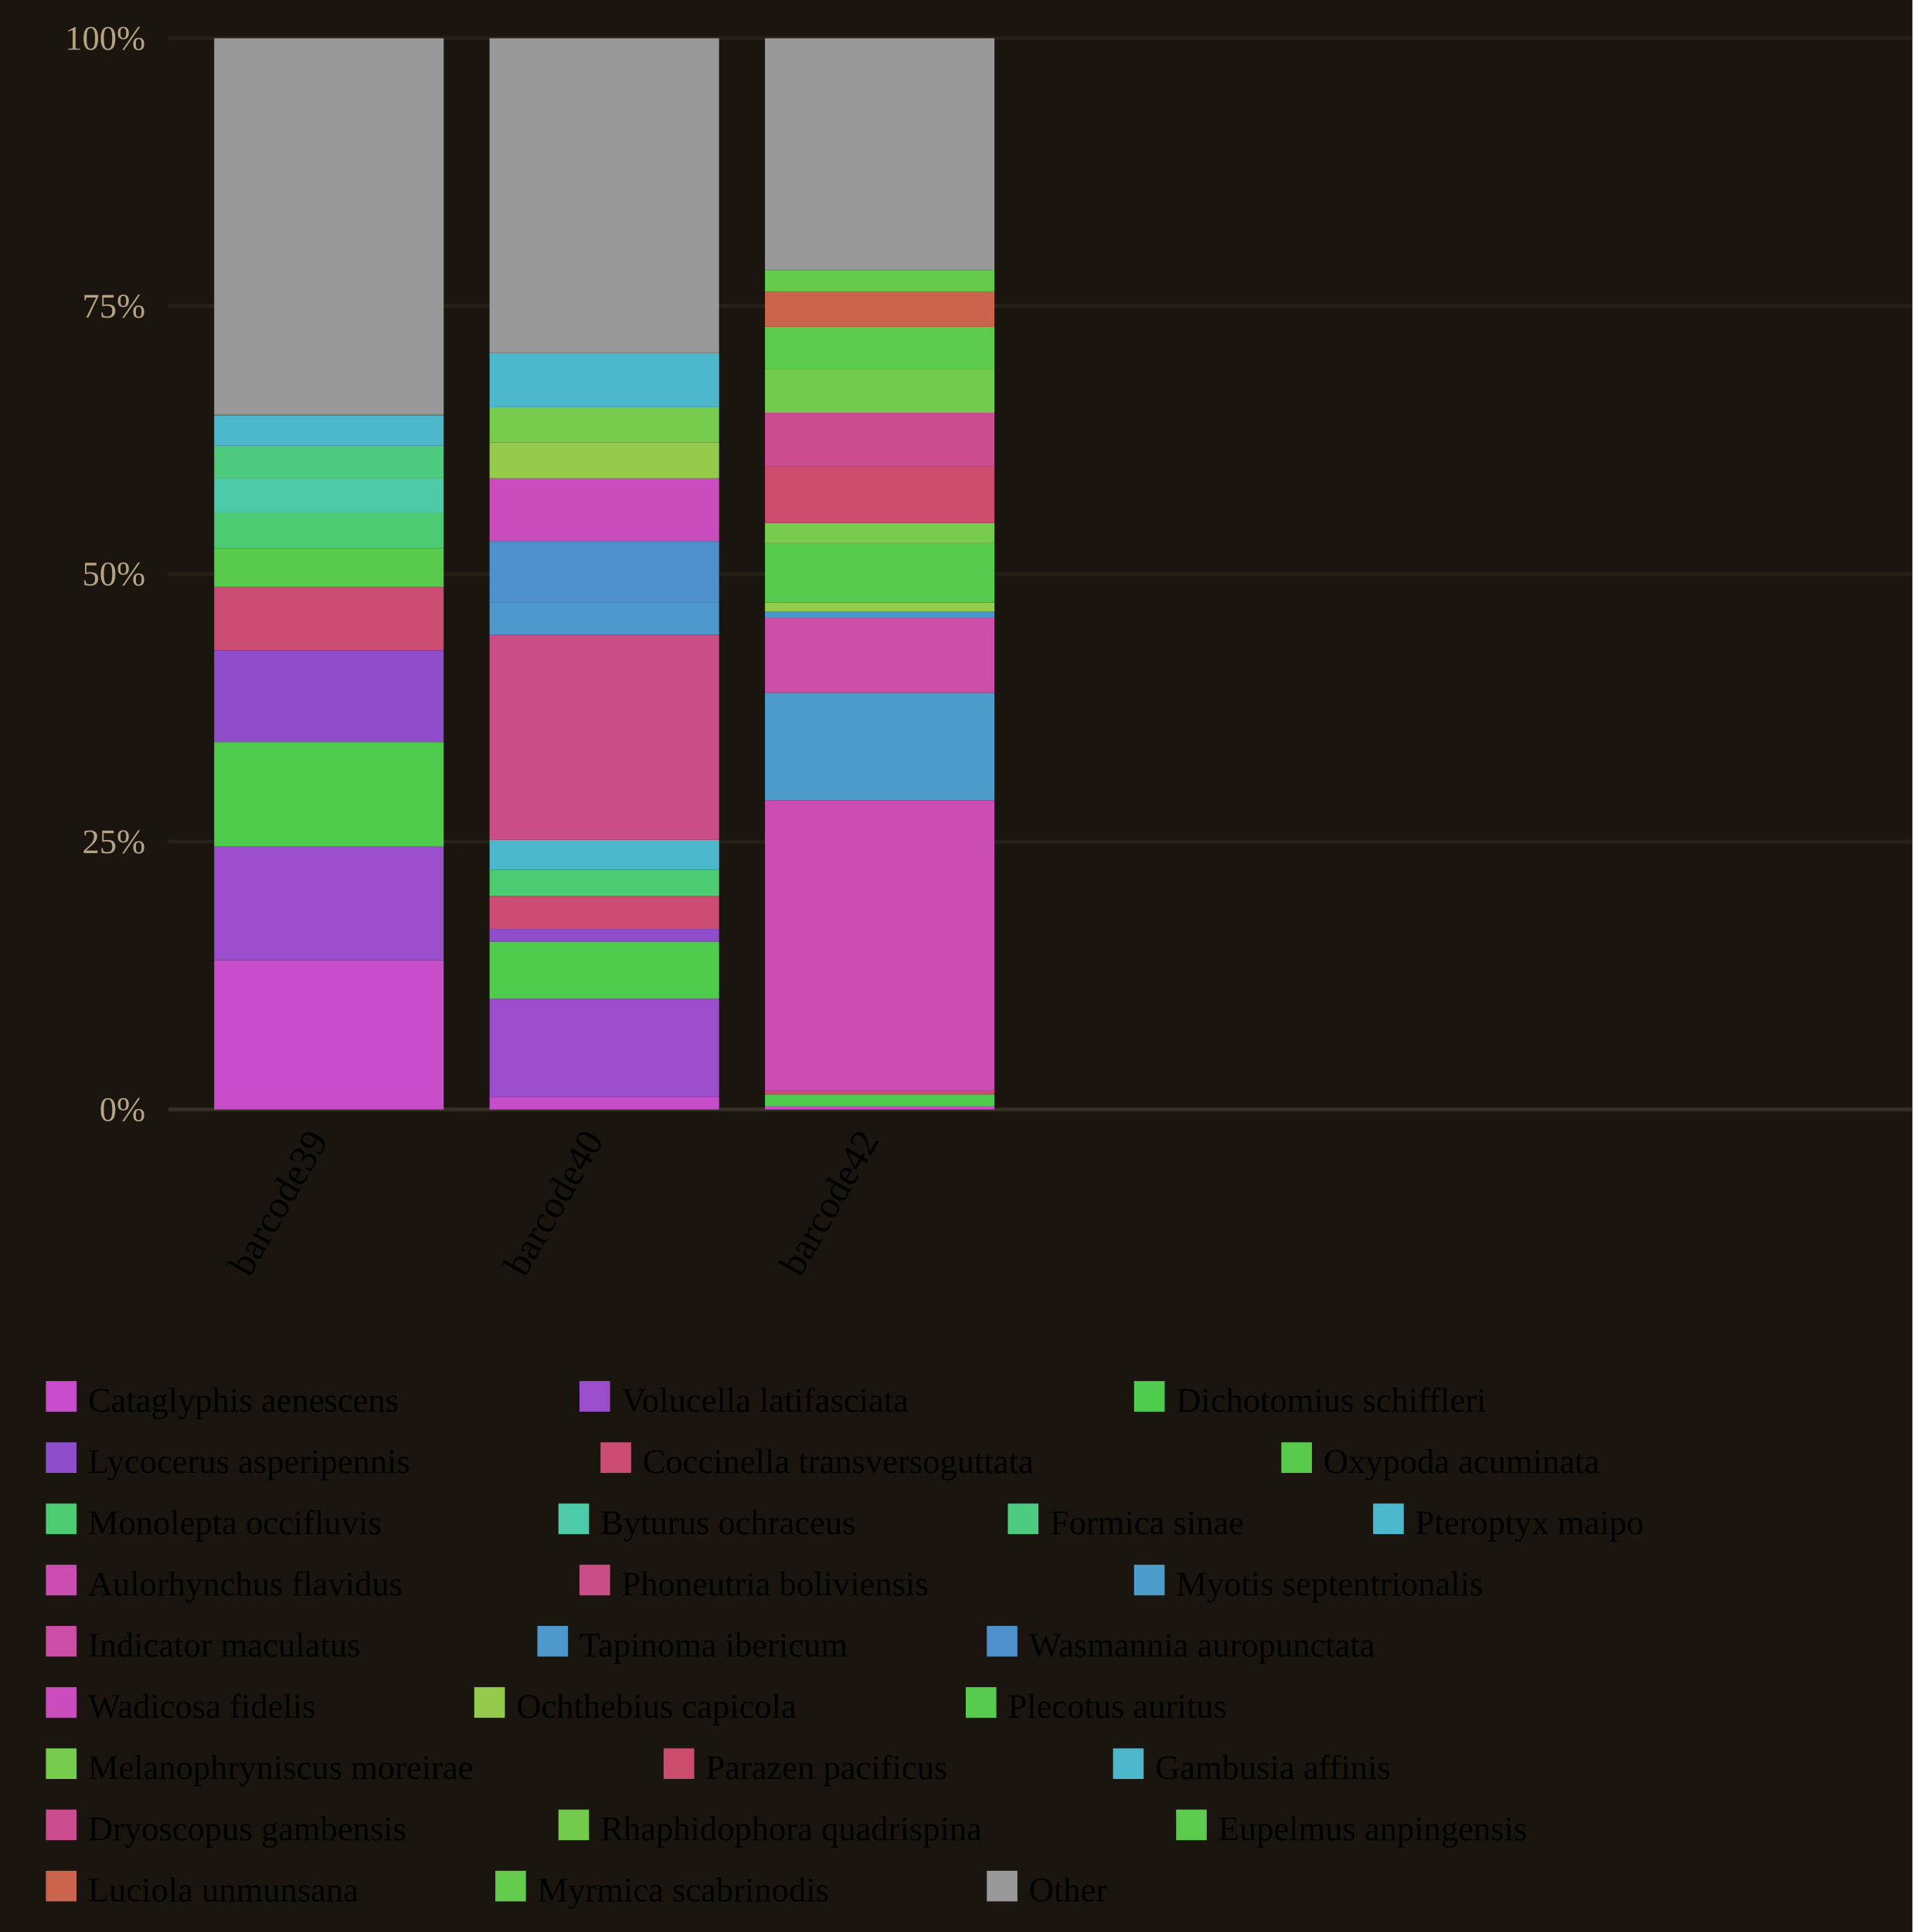
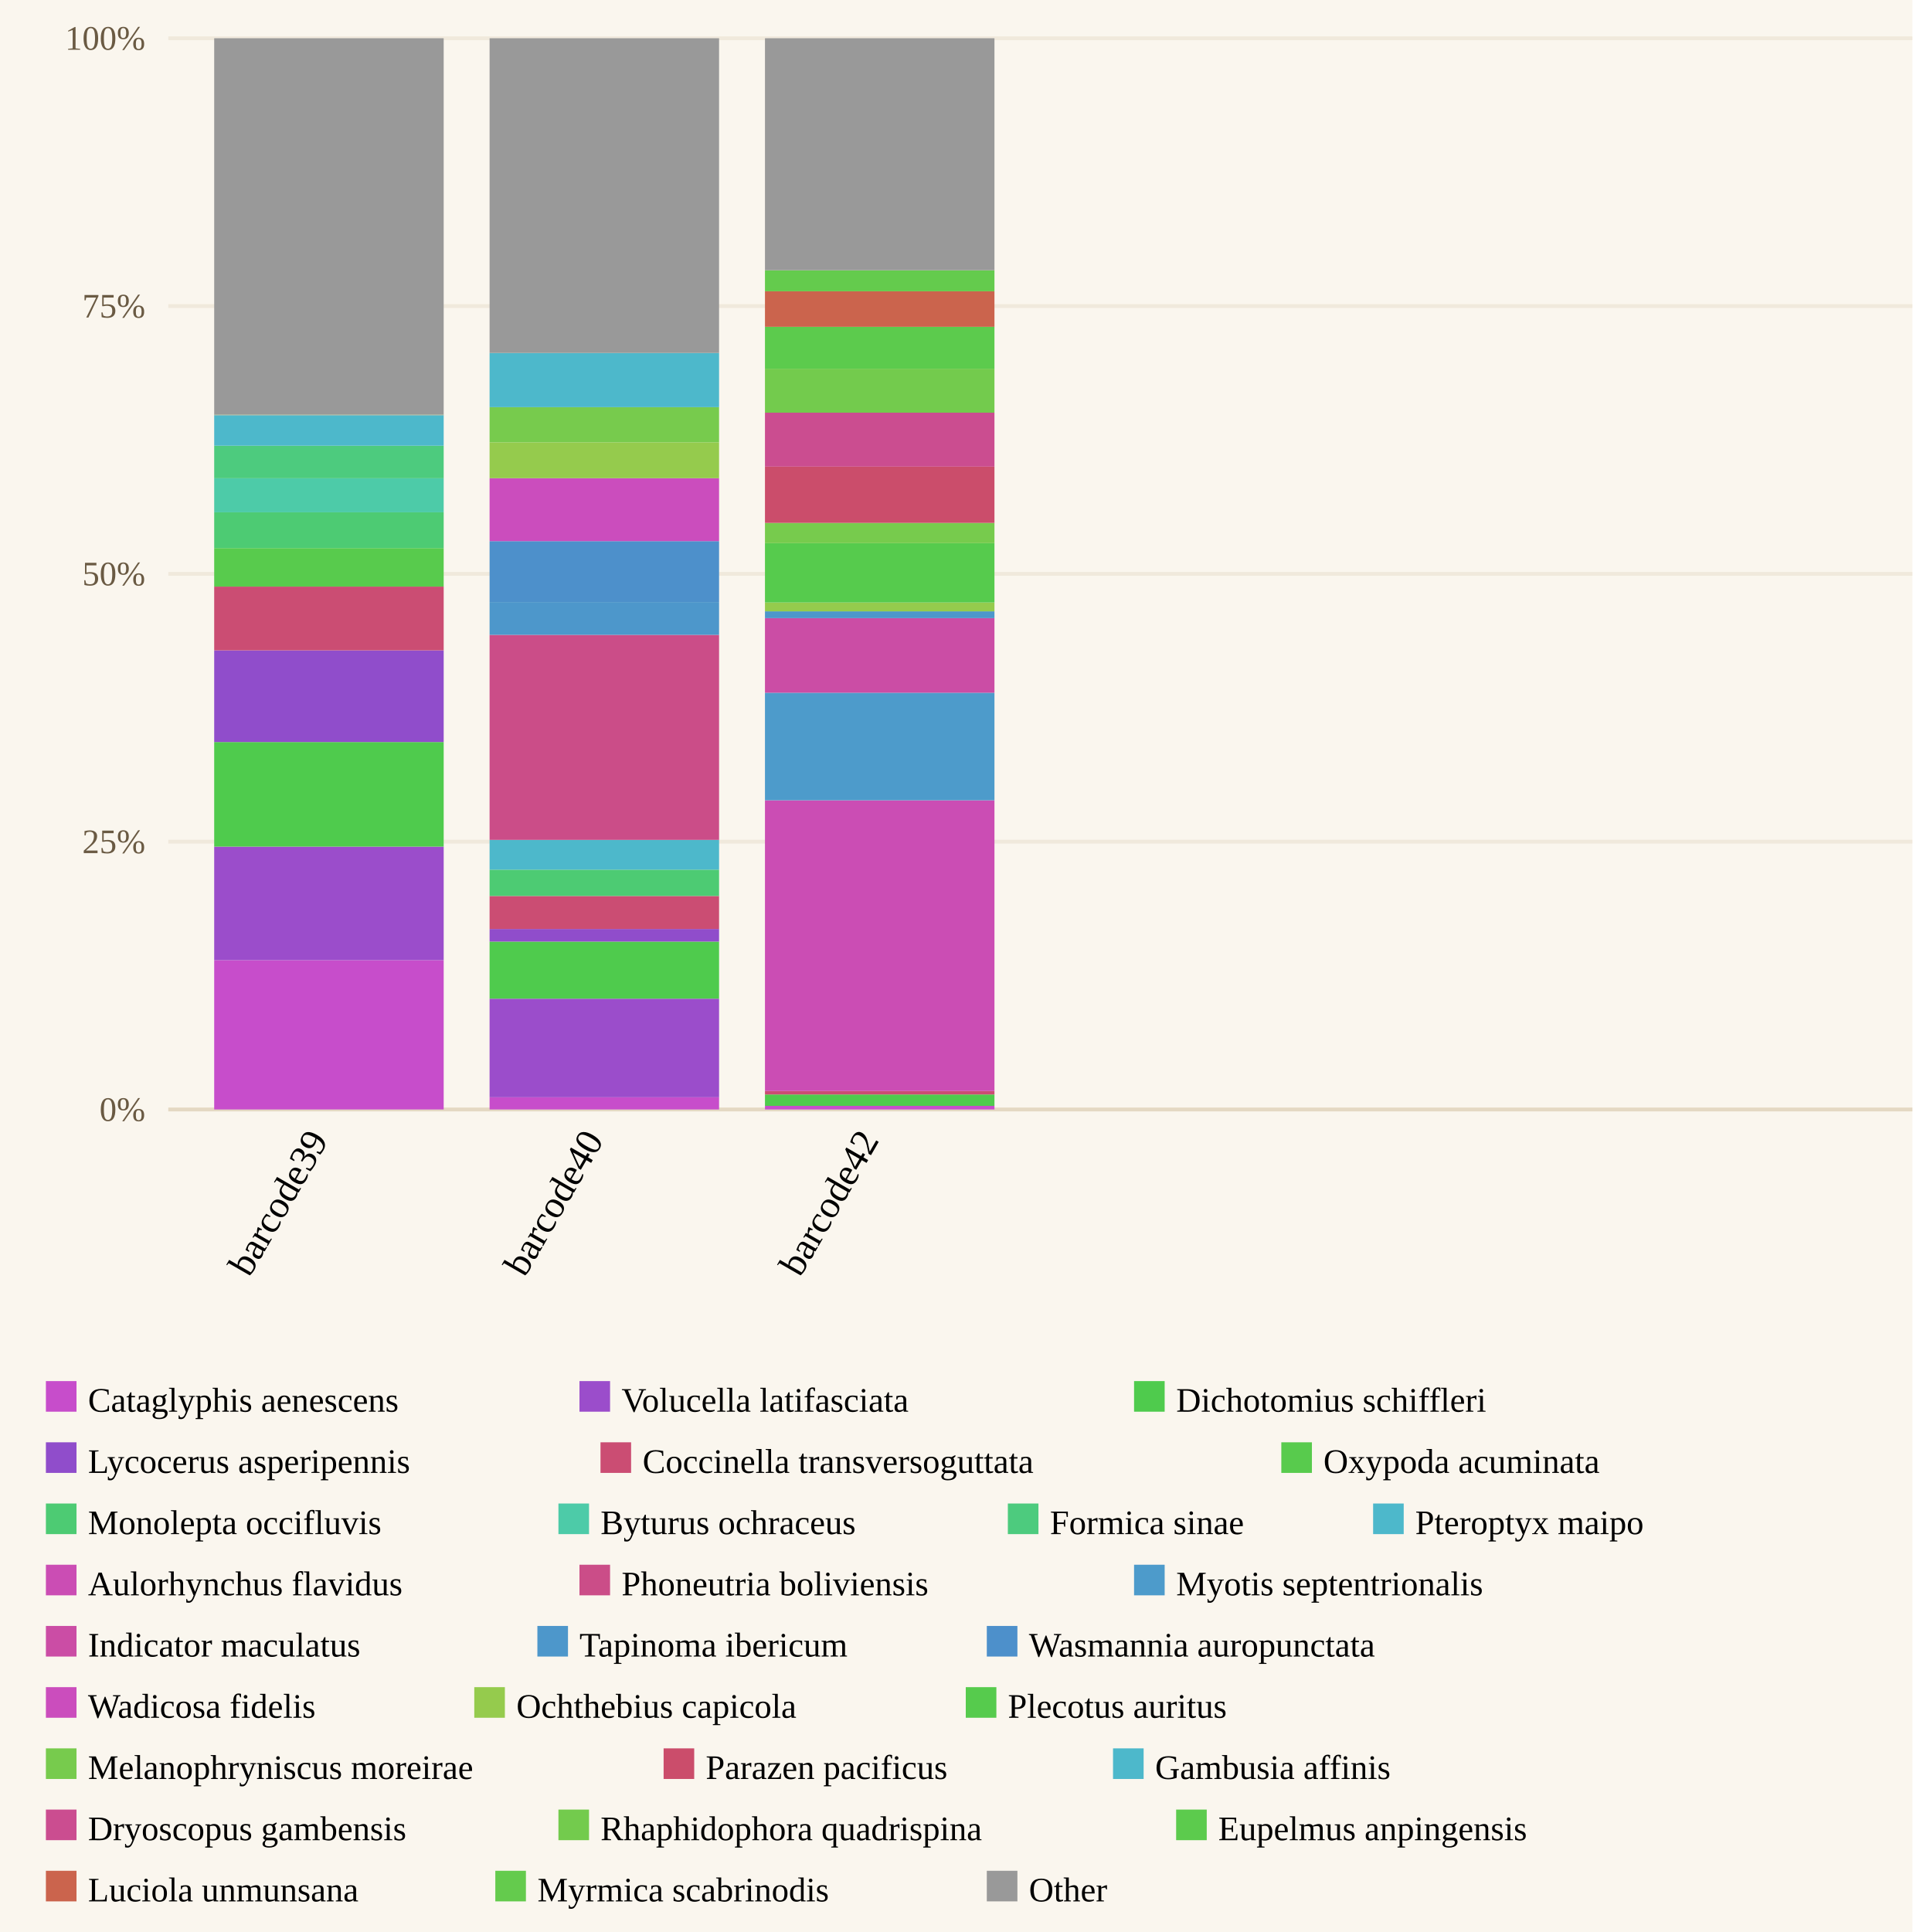
<svg xmlns="http://www.w3.org/2000/svg" viewBox="0 0 500 505" width="500" height="505">
-   <rect x="0" y="0" width="500" height="505" fill="#1A160F" />
-   <line x1="44" x2="500" y1="290" y2="290" stroke="rgb(75, 64, 49)" stroke-width="1" opacity="0.6" />
-   <text x="38" y="293" font-size="9" fill="rgb(183, 162, 131)" text-anchor="end">0%</text>
-   <line x1="44" x2="500" y1="220" y2="220" stroke="rgb(75, 64, 49)" stroke-width="1" opacity="0.25" />
-   <text x="38" y="223" font-size="9" fill="rgb(183, 162, 131)" text-anchor="end">25%</text>
-   <line x1="44" x2="500" y1="150" y2="150" stroke="rgb(75, 64, 49)" stroke-width="1" opacity="0.25" />
-   <text x="38" y="153" font-size="9" fill="rgb(183, 162, 131)" text-anchor="end">50%</text>
-   <line x1="44" x2="500" y1="80" y2="80" stroke="rgb(75, 64, 49)" stroke-width="1" opacity="0.25" />
-   <text x="38" y="83" font-size="9" fill="rgb(183, 162, 131)" text-anchor="end">75%</text>
-   <line x1="44" x2="500" y1="10" y2="10" stroke="rgb(75, 64, 49)" stroke-width="1" opacity="0.25" />
-   <text x="38" y="13" font-size="9" fill="rgb(183, 162, 131)" text-anchor="end">100%</text>
+   <rect x="0" y="0" width="500" height="505" fill="#FAF6EE" />
+   <line x1="44" x2="500" y1="290" y2="290" stroke="rgb(213, 196, 166)" stroke-width="1" opacity="0.6" />
+   <text x="38" y="293" font-size="9" fill="rgb(106, 90, 67)" text-anchor="end">0%</text>
+   <line x1="44" x2="500" y1="220" y2="220" stroke="rgb(213, 196, 166)" stroke-width="1" opacity="0.25" />
+   <text x="38" y="223" font-size="9" fill="rgb(106, 90, 67)" text-anchor="end">25%</text>
+   <line x1="44" x2="500" y1="150" y2="150" stroke="rgb(213, 196, 166)" stroke-width="1" opacity="0.25" />
+   <text x="38" y="153" font-size="9" fill="rgb(106, 90, 67)" text-anchor="end">50%</text>
+   <line x1="44" x2="500" y1="80" y2="80" stroke="rgb(213, 196, 166)" stroke-width="1" opacity="0.25" />
+   <text x="38" y="83" font-size="9" fill="rgb(106, 90, 67)" text-anchor="end">75%</text>
+   <line x1="44" x2="500" y1="10" y2="10" stroke="rgb(213, 196, 166)" stroke-width="1" opacity="0.25" />
+   <text x="38" y="13" font-size="9" fill="rgb(106, 90, 67)" text-anchor="end">100%</text>
  <rect x="56" y="250.981" width="60" height="39.019" fill="hsl(298, 55%, 55%)" />
  <rect x="56" y="221.297" width="60" height="29.683" fill="hsl(277, 55%, 55%)" />
  <rect x="56" y="193.963" width="60" height="27.334" fill="hsl(119, 55%, 55%)" />
  <rect x="56" y="169.996" width="60" height="23.967" fill="hsl(272, 55%, 55%)" />
  <rect x="56" y="153.332" width="60" height="16.664" fill="hsl(342, 55%, 55%)" />
  <rect x="56" y="143.265" width="60" height="10.066" fill="hsl(115, 55%, 55%)" />
  <rect x="56" y="133.914" width="60" height="9.352" fill="hsl(138, 55%, 55%)" />
  <rect x="56" y="125.008" width="60" height="8.905" fill="hsl(163, 55%, 55%)" />
  <rect x="56" y="116.501" width="60" height="8.508" fill="hsl(143, 55%, 55%)" />
  <rect x="56" y="108.638" width="60" height="7.862" fill="hsl(189, 55%, 55%)" />
  <rect x="56" y="108.521" width="60" height="0.117" fill="hsl(205, 55%, 55%)" />
  <rect x="56" y="108.512" width="60" height="0.009" fill="hsl(208, 55%, 55%)" />
  <rect x="56" y="108.457" width="60" height="0.054" fill="hsl(86, 55%, 55%)" />
  <rect x="56" y="108.402" width="60" height="0.055" fill="hsl(109, 55%, 55%)" />
  <rect x="56" y="10" width="60" height="98.402" fill="hsl(0, 0%, 60%)" />
  <text x="86" y="298" font-size="10" fill="rgb(0, 0, 0)" text-anchor="end" transform="rotate(-60 86 298)">barcode39</text>
  <rect x="128" y="286.807" width="60" height="3.193" fill="hsl(298, 55%, 55%)" />
  <rect x="128" y="261.039" width="60" height="25.768" fill="hsl(277, 55%, 55%)" />
  <rect x="128" y="246.119" width="60" height="14.92" fill="hsl(119, 55%, 55%)" />
  <rect x="128" y="242.828" width="60" height="3.29" fill="hsl(272, 55%, 55%)" />
  <rect x="128" y="234.195" width="60" height="8.633" fill="hsl(342, 55%, 55%)" />
  <rect x="128" y="227.322" width="60" height="6.874" fill="hsl(138, 55%, 55%)" />
  <rect x="128" y="219.536" width="60" height="7.786" fill="hsl(189, 55%, 55%)" />
  <rect x="128" y="165.946" width="60" height="53.589" fill="hsl(332, 55%, 55%)" />
  <rect x="128" y="157.379" width="60" height="8.568" fill="hsl(205, 55%, 55%)" />
  <rect x="128" y="141.449" width="60" height="15.93" fill="hsl(208, 55%, 55%)" />
  <rect x="128" y="124.997" width="60" height="16.451" fill="hsl(307, 55%, 55%)" />
  <rect x="128" y="115.615" width="60" height="9.382" fill="hsl(86, 55%, 55%)" />
  <rect x="128" y="106.428" width="60" height="9.187" fill="hsl(100, 55%, 55%)" />
  <rect x="128" y="92.257" width="60" height="14.171" fill="hsl(189, 55%, 55%)" />
  <rect x="128" y="10" width="60" height="82.257" fill="hsl(0, 0%, 60%)" />
  <text x="158" y="298" font-size="10" fill="rgb(0, 0, 0)" text-anchor="end" transform="rotate(-60 158 298)">barcode40</text>
  <rect x="200" y="289.062" width="60" height="0.938" fill="hsl(298, 55%, 55%)" />
  <rect x="200" y="286.08" width="60" height="2.982" fill="hsl(119, 55%, 55%)" />
  <rect x="200" y="285.175" width="60" height="0.905" fill="hsl(342, 55%, 55%)" />
  <rect x="200" y="209.186" width="60" height="75.989" fill="hsl(311, 55%, 55%)" />
  <rect x="200" y="181.076" width="60" height="28.111" fill="hsl(203, 55%, 55%)" />
  <rect x="200" y="161.576" width="60" height="19.5" fill="hsl(318, 55%, 55%)" />
  <rect x="200" y="159.8" width="60" height="1.776" fill="hsl(205, 55%, 55%)" />
  <rect x="200" y="157.488" width="60" height="2.312" fill="hsl(86, 55%, 55%)" />
  <rect x="200" y="141.976" width="60" height="15.513" fill="hsl(116, 55%, 55%)" />
  <rect x="200" y="136.682" width="60" height="5.294" fill="hsl(100, 55%, 55%)" />
  <rect x="200" y="121.973" width="60" height="14.709" fill="hsl(346, 55%, 55%)" />
  <rect x="200" y="107.868" width="60" height="14.106" fill="hsl(328, 55%, 55%)" />
  <rect x="200" y="96.375" width="60" height="11.492" fill="hsl(102, 55%, 55%)" />
  <rect x="200" y="85.419" width="60" height="10.956" fill="hsl(113, 55%, 55%)" />
  <rect x="200" y="76.139" width="60" height="9.281" fill="hsl(11, 55%, 55%)" />
  <rect x="200" y="70.644" width="60" height="5.495" fill="hsl(109, 55%, 55%)" />
  <rect x="200" y="10" width="60" height="60.644" fill="hsl(0, 0%, 60%)" />
  <text x="230" y="298" font-size="10" fill="rgb(0, 0, 0)" text-anchor="end" transform="rotate(-60 230 298)">barcode42</text>
  <g style="cursor: pointer;">
    <rect x="12" y="361" width="8" height="8" fill="hsl(298, 55%, 55%)" />
    <text x="23" y="369" font-size="9" fill="rgb(0, 0, 0)">Cataglyphis aenescens</text>
  </g>
  <g style="cursor: pointer;">
    <rect x="151.5" y="361" width="8" height="8" fill="hsl(277, 55%, 55%)" />
    <text x="162.5" y="369" font-size="9" fill="rgb(0, 0, 0)">Volucella latifasciata</text>
  </g>
  <g style="cursor: pointer;">
    <rect x="296.5" y="361" width="8" height="8" fill="hsl(119, 55%, 55%)" />
    <text x="307.5" y="369" font-size="9" fill="rgb(0, 0, 0)">Dichotomius schiffleri</text>
  </g>
  <g style="cursor: pointer;">
    <rect x="12" y="377" width="8" height="8" fill="hsl(272, 55%, 55%)" />
    <text x="23" y="385" font-size="9" fill="rgb(0, 0, 0)">Lycocerus asperipennis</text>
  </g>
  <g style="cursor: pointer;">
    <rect x="157" y="377" width="8" height="8" fill="hsl(342, 55%, 55%)" />
    <text x="168" y="385" font-size="9" fill="rgb(0, 0, 0)">Coccinella transversoguttata</text>
  </g>
  <g style="cursor: pointer;">
    <rect x="335" y="377" width="8" height="8" fill="hsl(115, 55%, 55%)" />
    <text x="346" y="385" font-size="9" fill="rgb(0, 0, 0)">Oxypoda acuminata</text>
  </g>
  <g style="cursor: pointer;">
    <rect x="12" y="393" width="8" height="8" fill="hsl(138, 55%, 55%)" />
    <text x="23" y="401" font-size="9" fill="rgb(0, 0, 0)">Monolepta occifluvis</text>
  </g>
  <g style="cursor: pointer;">
    <rect x="146" y="393" width="8" height="8" fill="hsl(163, 55%, 55%)" />
    <text x="157" y="401" font-size="9" fill="rgb(0, 0, 0)">Byturus ochraceus</text>
  </g>
  <g style="cursor: pointer;">
    <rect x="263.5" y="393" width="8" height="8" fill="hsl(143, 55%, 55%)" />
    <text x="274.5" y="401" font-size="9" fill="rgb(0, 0, 0)">Formica sinae</text>
  </g>
  <g style="cursor: pointer;">
    <rect x="359" y="393" width="8" height="8" fill="hsl(189, 55%, 55%)" />
    <text x="370" y="401" font-size="9" fill="rgb(0, 0, 0)">Pteroptyx maipo</text>
  </g>
  <g style="cursor: pointer;">
    <rect x="12" y="409" width="8" height="8" fill="hsl(311, 55%, 55%)" />
    <text x="23" y="417" font-size="9" fill="rgb(0, 0, 0)">Aulorhynchus flavidus</text>
  </g>
  <g style="cursor: pointer;">
    <rect x="151.5" y="409" width="8" height="8" fill="hsl(332, 55%, 55%)" />
    <text x="162.5" y="417" font-size="9" fill="rgb(0, 0, 0)">Phoneutria boliviensis</text>
  </g>
  <g style="cursor: pointer;">
    <rect x="296.5" y="409" width="8" height="8" fill="hsl(203, 55%, 55%)" />
    <text x="307.5" y="417" font-size="9" fill="rgb(0, 0, 0)">Myotis septentrionalis</text>
  </g>
  <g style="cursor: pointer;">
    <rect x="12" y="425" width="8" height="8" fill="hsl(318, 55%, 55%)" />
    <text x="23" y="433" font-size="9" fill="rgb(0, 0, 0)">Indicator maculatus</text>
  </g>
  <g style="cursor: pointer;">
    <rect x="140.5" y="425" width="8" height="8" fill="hsl(205, 55%, 55%)" />
    <text x="151.5" y="433" font-size="9" fill="rgb(0, 0, 0)">Tapinoma ibericum</text>
  </g>
  <g style="cursor: pointer;">
    <rect x="258" y="425" width="8" height="8" fill="hsl(208, 55%, 55%)" />
    <text x="269" y="433" font-size="9" fill="rgb(0, 0, 0)">Wasmannia auropunctata</text>
  </g>
  <g style="cursor: pointer;">
    <rect x="12" y="441" width="8" height="8" fill="hsl(307, 55%, 55%)" />
    <text x="23" y="449" font-size="9" fill="rgb(0, 0, 0)">Wadicosa fidelis</text>
  </g>
  <g style="cursor: pointer;">
    <rect x="124" y="441" width="8" height="8" fill="hsl(86, 55%, 55%)" />
    <text x="135" y="449" font-size="9" fill="rgb(0, 0, 0)">Ochthebius capicola</text>
  </g>
  <g style="cursor: pointer;">
    <rect x="252.5" y="441" width="8" height="8" fill="hsl(116, 55%, 55%)" />
    <text x="263.5" y="449" font-size="9" fill="rgb(0, 0, 0)">Plecotus auritus</text>
  </g>
  <g style="cursor: pointer;">
    <rect x="12" y="457" width="8" height="8" fill="hsl(100, 55%, 55%)" />
    <text x="23" y="465" font-size="9" fill="rgb(0, 0, 0)">Melanophryniscus moreirae</text>
  </g>
  <g style="cursor: pointer;">
    <rect x="173.5" y="457" width="8" height="8" fill="hsl(346, 55%, 55%)" />
    <text x="184.5" y="465" font-size="9" fill="rgb(0, 0, 0)">Parazen pacificus</text>
  </g>
  <g style="cursor: pointer;">
    <rect x="291" y="457" width="8" height="8" fill="hsl(189, 55%, 55%)" />
    <text x="302" y="465" font-size="9" fill="rgb(0, 0, 0)">Gambusia affinis</text>
  </g>
  <g style="cursor: pointer;">
    <rect x="12" y="473" width="8" height="8" fill="hsl(328, 55%, 55%)" />
    <text x="23" y="481" font-size="9" fill="rgb(0, 0, 0)">Dryoscopus gambensis</text>
  </g>
  <g style="cursor: pointer;">
    <rect x="146" y="473" width="8" height="8" fill="hsl(102, 55%, 55%)" />
    <text x="157" y="481" font-size="9" fill="rgb(0, 0, 0)">Rhaphidophora quadrispina</text>
  </g>
  <g style="cursor: pointer;">
    <rect x="307.5" y="473" width="8" height="8" fill="hsl(113, 55%, 55%)" />
    <text x="318.5" y="481" font-size="9" fill="rgb(0, 0, 0)">Eupelmus anpingensis</text>
  </g>
  <g style="cursor: pointer;">
    <rect x="12" y="489" width="8" height="8" fill="hsl(11, 55%, 55%)" />
    <text x="23" y="497" font-size="9" fill="rgb(0, 0, 0)">Luciola unmunsana</text>
  </g>
  <g style="cursor: pointer;">
    <rect x="129.5" y="489" width="8" height="8" fill="hsl(109, 55%, 55%)" />
    <text x="140.5" y="497" font-size="9" fill="rgb(0, 0, 0)">Myrmica scabrinodis</text>
  </g>
  <g>
    <rect x="258" y="489" width="8" height="8" fill="hsl(0, 0%, 60%)" />
    <text x="269" y="497" font-size="9" fill="rgb(0, 0, 0)">Other</text>
  </g>
</svg>
